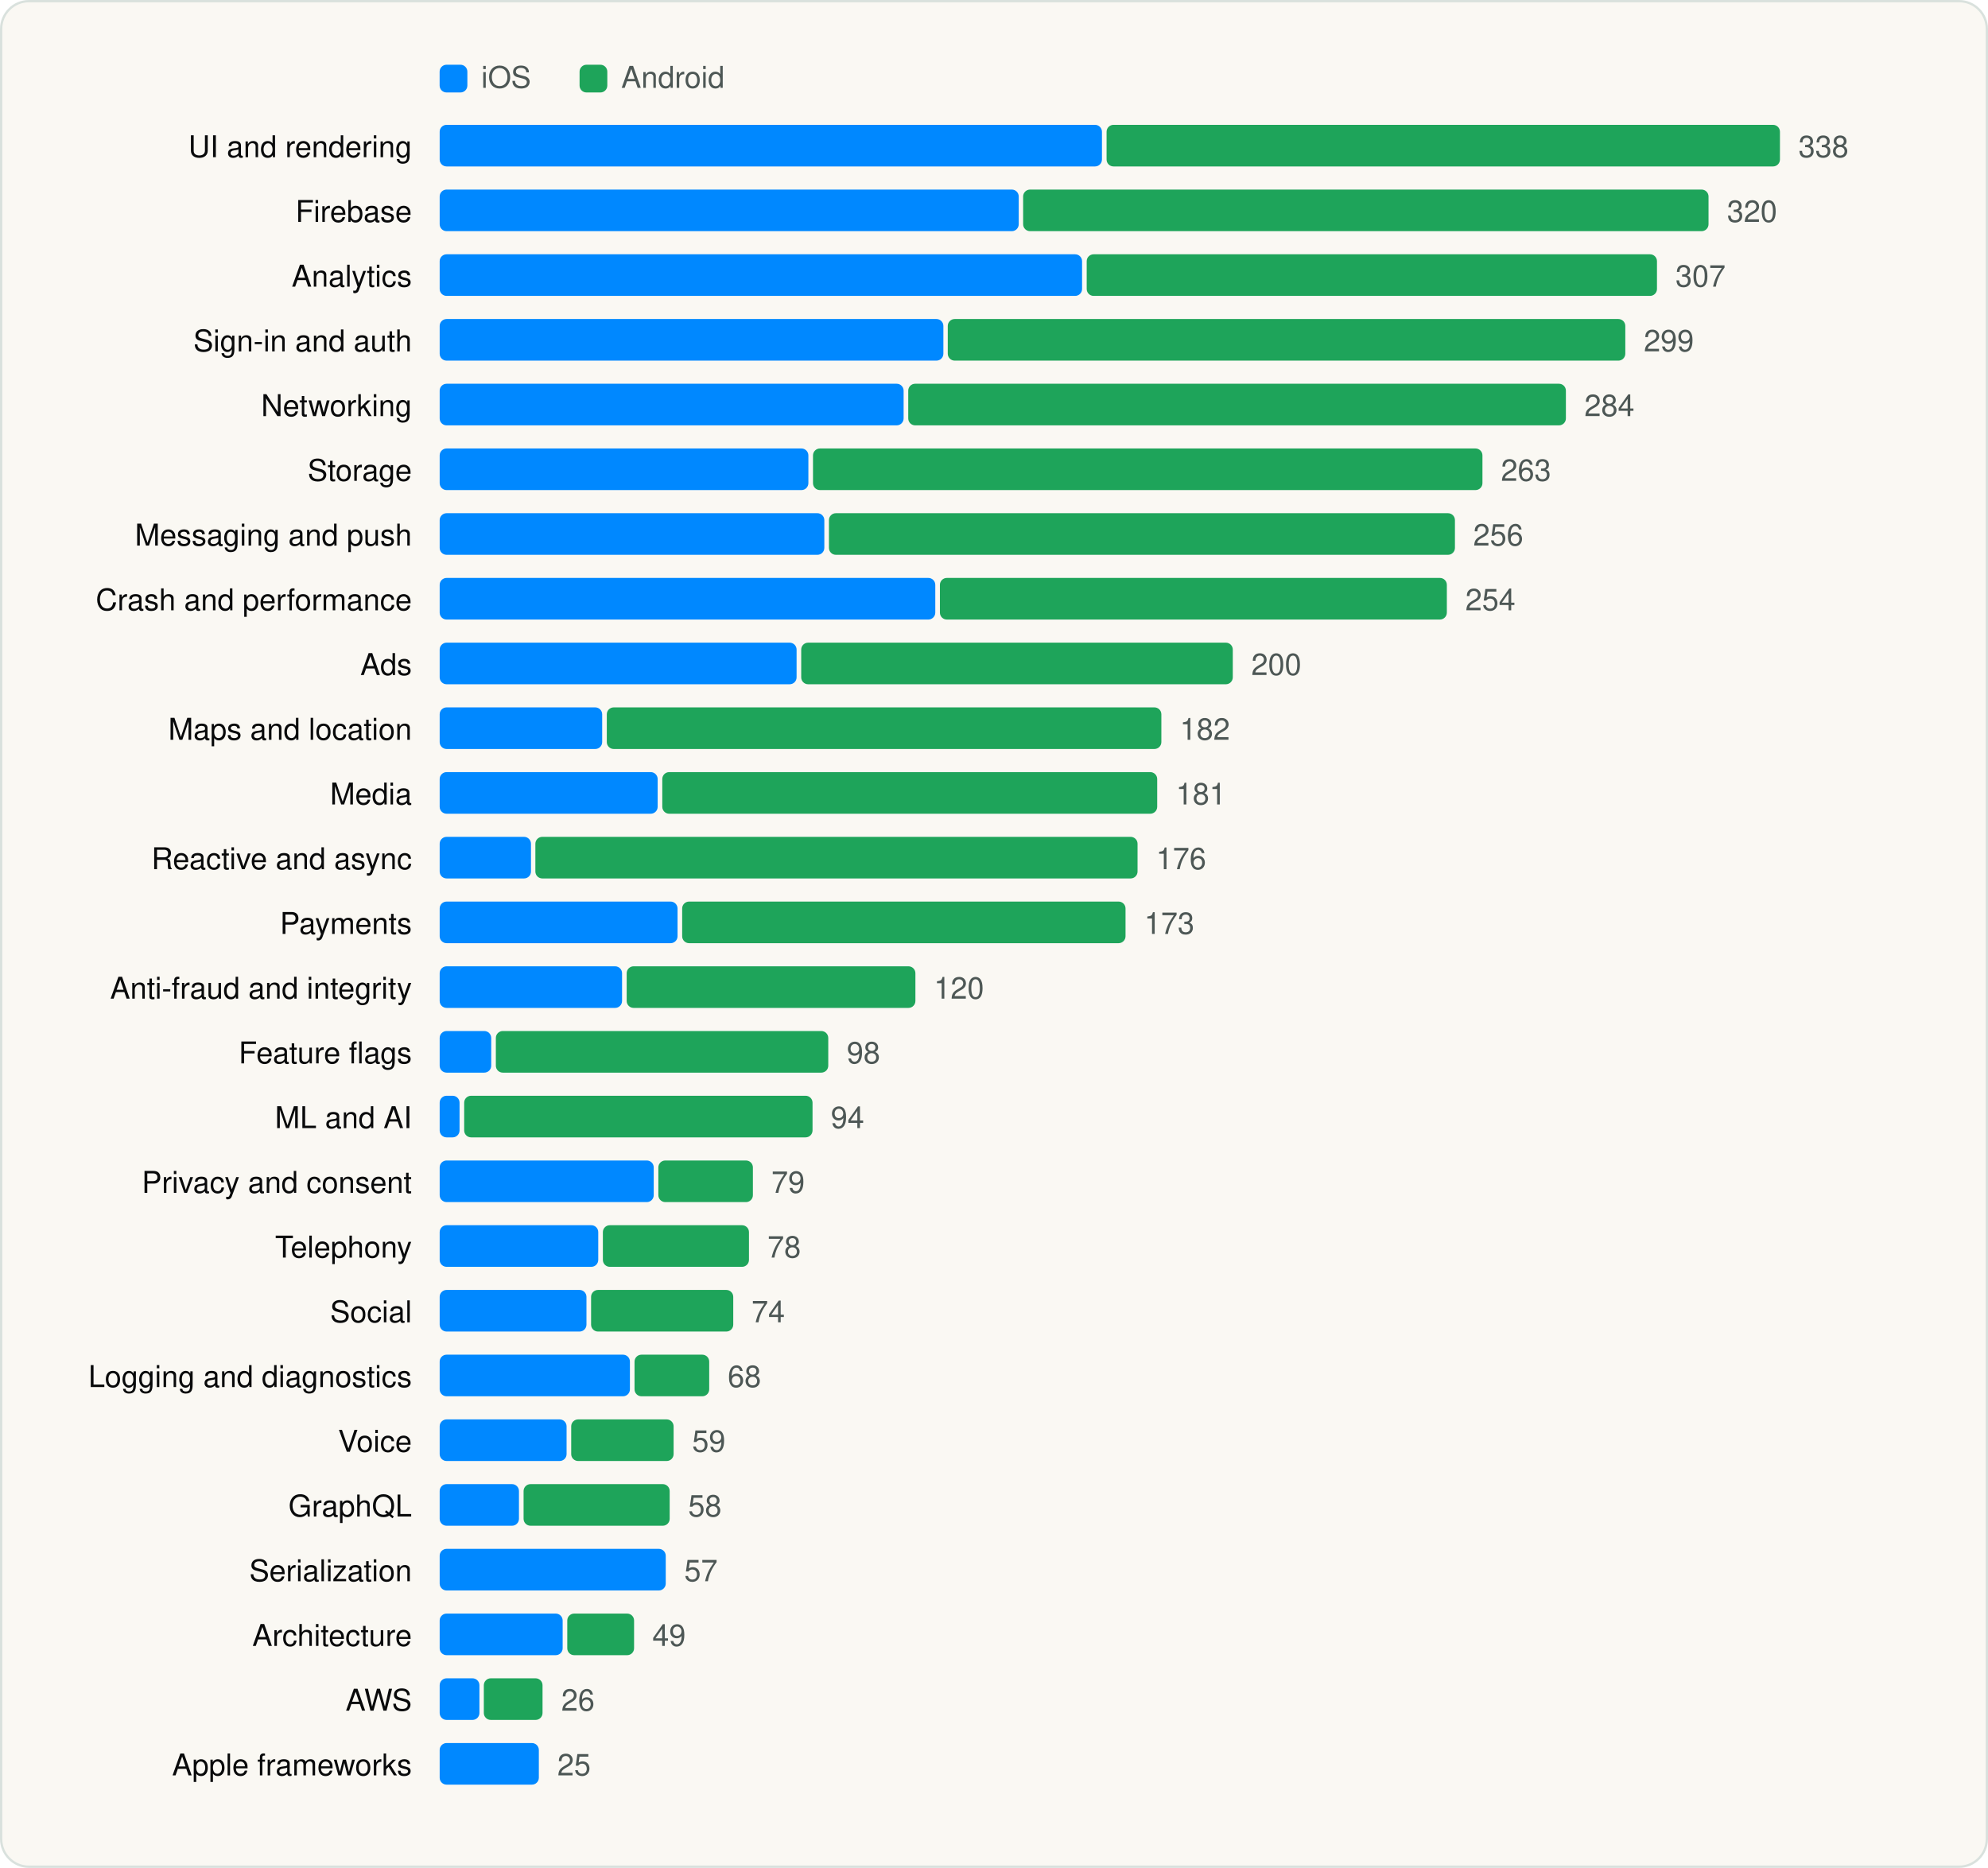
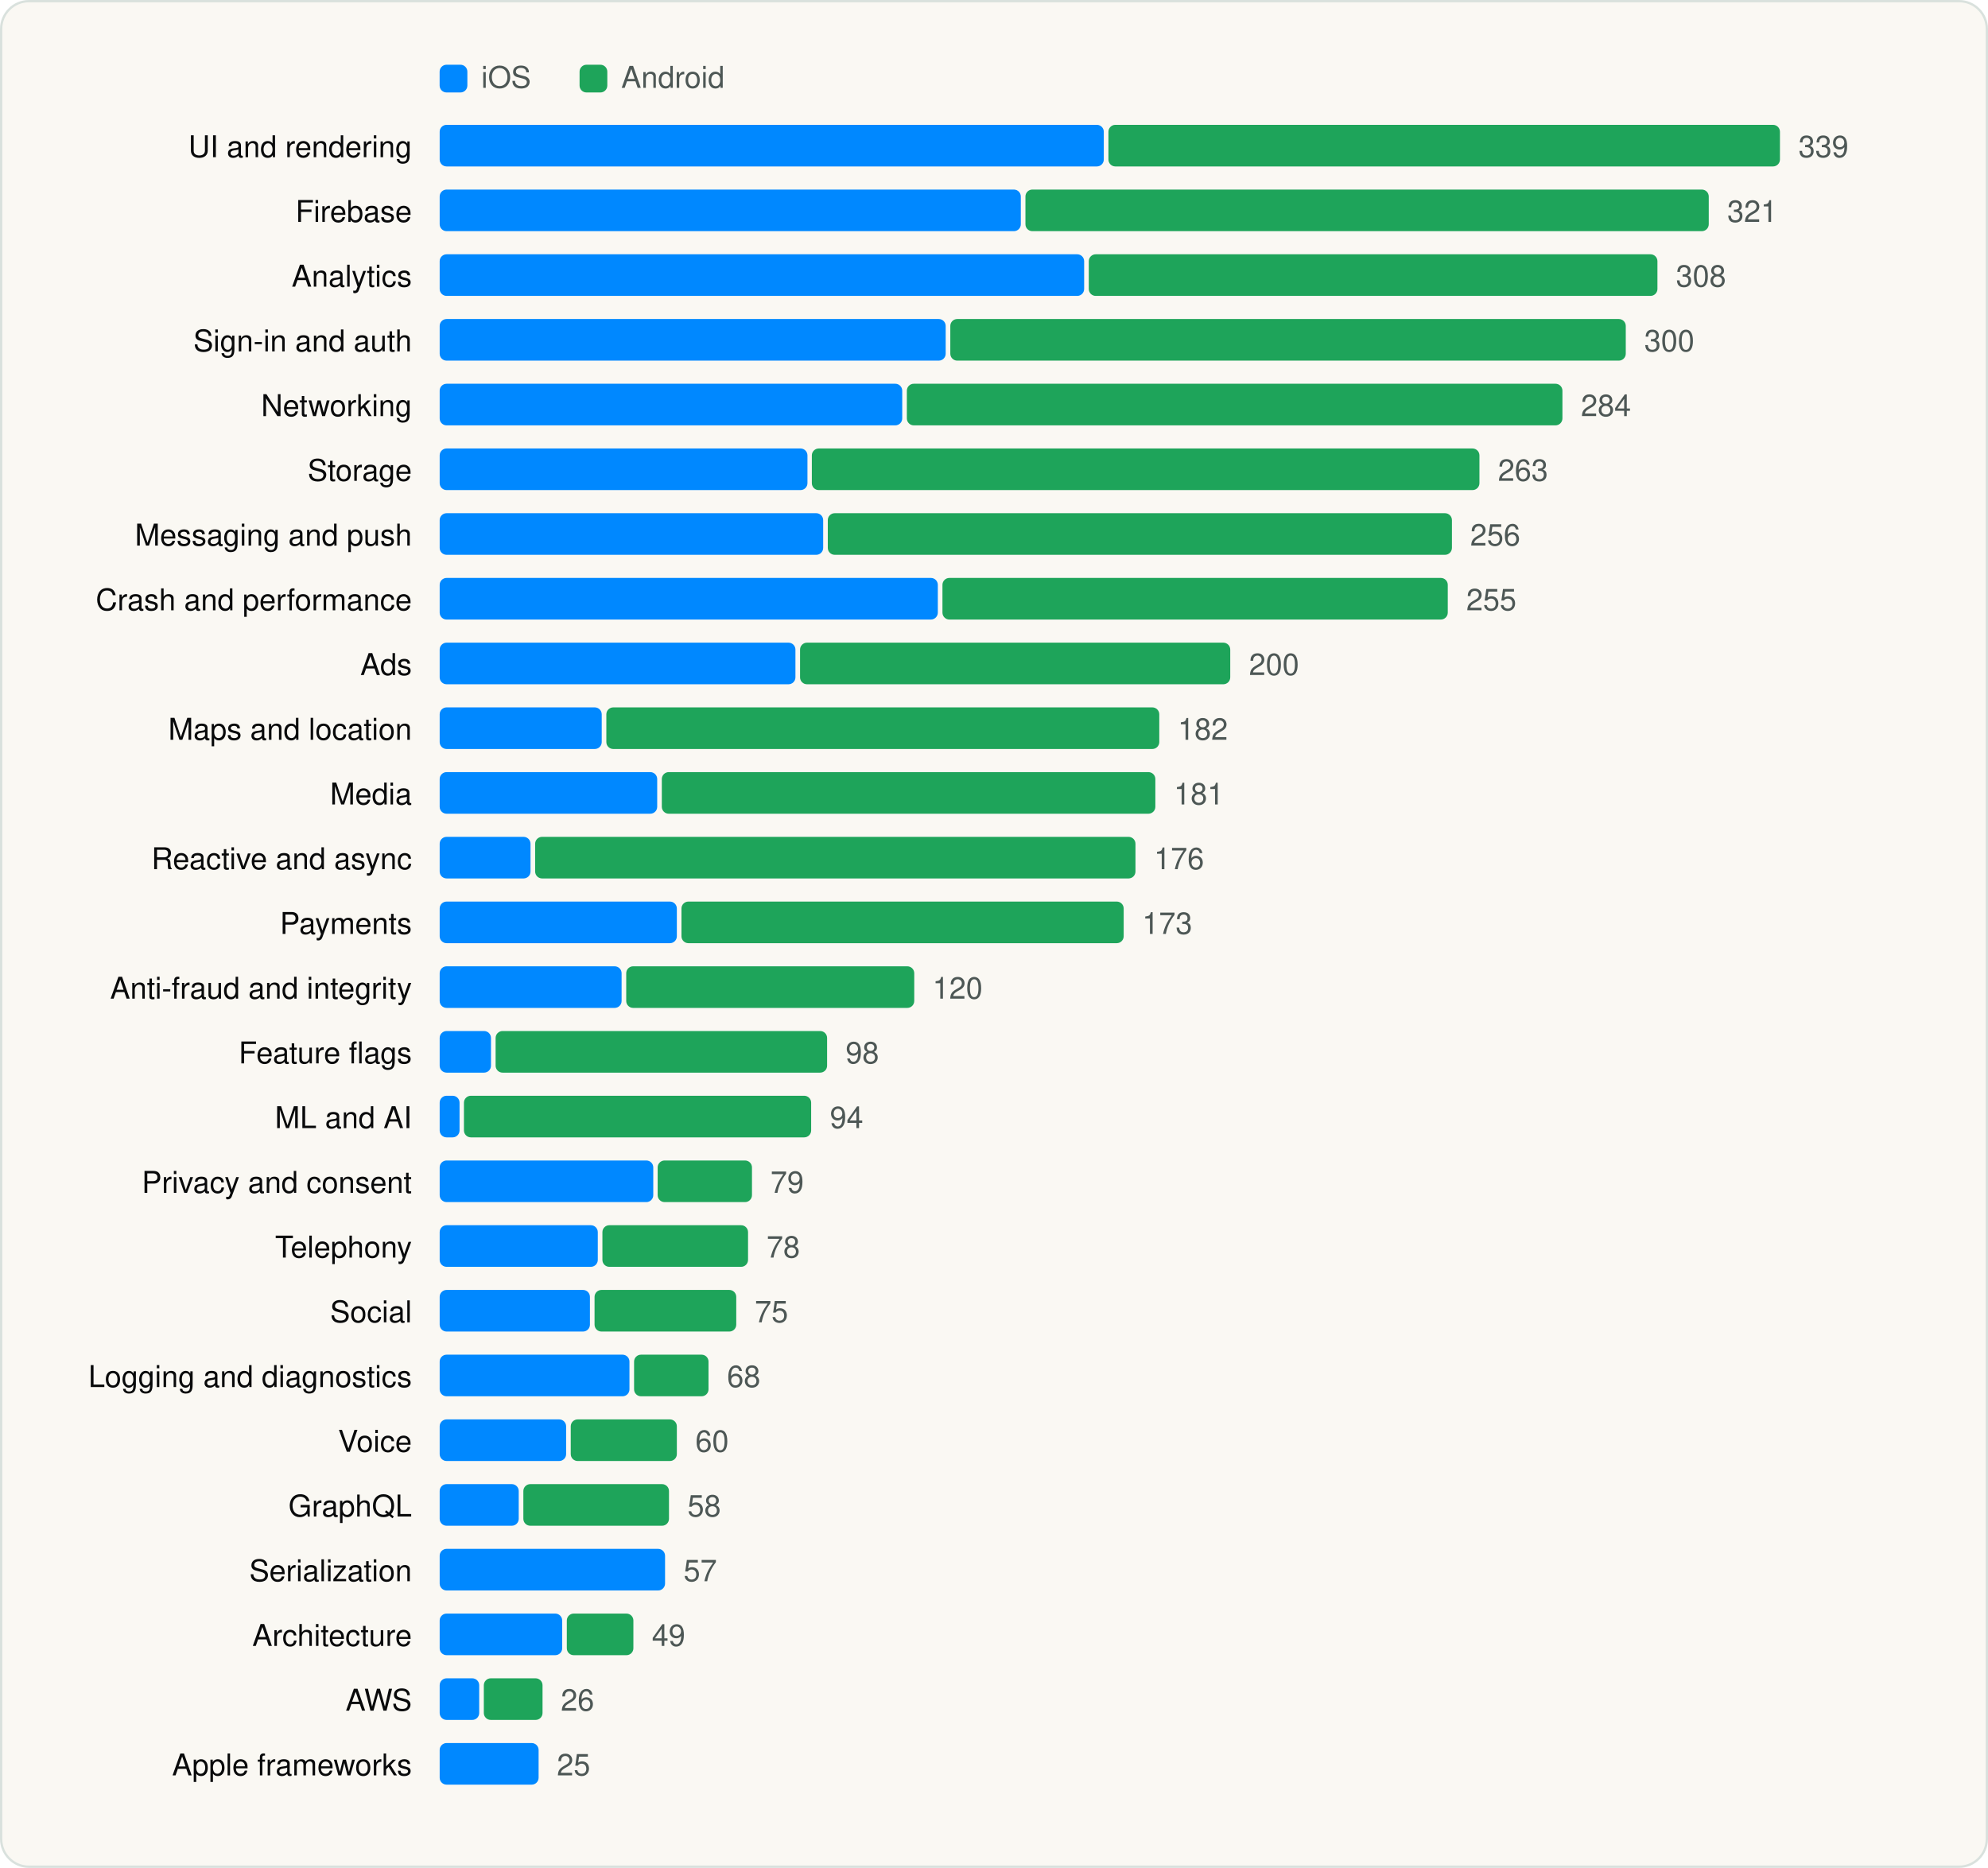
<svg xmlns="http://www.w3.org/2000/svg" viewBox="0 0 860 808" width="860" height="808" role="img" aria-label="SDK categories" font-family="Geist, -apple-system, BlinkMacSystemFont, 'Segoe UI', Helvetica, Arial, sans-serif">
  <rect x="0.5" y="0.5" width="859" height="807" rx="12" fill="#FAF8F3" stroke="#D9E1DD" />
  <g transform="translate(20 20)">
    <rect x="170.18" y="8" width="12" height="12" rx="3" fill="#0088FF" />
    <text x="188.18" y="18" font-size="13" fill="#4D5755">iOS</text>
    <rect x="230.72" y="8" width="12" height="12" rx="3" fill="#1EA45A" />
    <text x="248.72" y="18" font-size="13" fill="#4D5755">Android</text>
    <text x="158.18" y="48" font-size="13" text-anchor="end" fill="#090A0B">UI and rendering</text>
-     <rect x="170.2" y="34" width="286.5" height="18" rx="3" fill="#0088FF" />
-     <rect x="458.7" y="34" width="291.3" height="18" rx="3" fill="#1EA45A" />
-     <text x="758.0" y="48" font-size="13" fill="#4D5755">338</text>
+     <rect x="170.2" y="34" width="287.3" height="18" rx="3" fill="#0088FF" />
+     <rect x="459.5" y="34" width="290.5" height="18" rx="3" fill="#1EA45A" />
+     <text x="758.0" y="48" font-size="13" fill="#4D5755">339</text>
    <text x="158.18" y="76" font-size="13" text-anchor="end" fill="#090A0B">Firebase</text>
-     <rect x="170.2" y="62" width="250.5" height="18" rx="3" fill="#0088FF" />
-     <rect x="422.6" y="62" width="296.5" height="18" rx="3" fill="#1EA45A" />
-     <text x="727.1" y="76" font-size="13" fill="#4D5755">320</text>
+     <rect x="170.2" y="62" width="251.4" height="18" rx="3" fill="#0088FF" />
+     <rect x="423.6" y="62" width="295.6" height="18" rx="3" fill="#1EA45A" />
+     <text x="727.2" y="76" font-size="13" fill="#4D5755">321</text>
    <text x="158.18" y="104" font-size="13" text-anchor="end" fill="#090A0B">Analytics</text>
-     <rect x="170.2" y="90" width="277.9" height="18" rx="3" fill="#0088FF" />
-     <rect x="450.1" y="90" width="246.7" height="18" rx="3" fill="#1EA45A" />
-     <text x="704.8" y="104" font-size="13" fill="#4D5755">307</text>
+     <rect x="170.2" y="90" width="278.8" height="18" rx="3" fill="#0088FF" />
+     <rect x="451.0" y="90" width="246.0" height="18" rx="3" fill="#1EA45A" />
+     <text x="705.0" y="104" font-size="13" fill="#4D5755">308</text>
    <text x="158.18" y="132" font-size="13" text-anchor="end" fill="#090A0B">Sign-in and auth</text>
-     <rect x="170.2" y="118" width="217.9" height="18" rx="3" fill="#0088FF" />
-     <rect x="390.0" y="118" width="293.1" height="18" rx="3" fill="#1EA45A" />
-     <text x="691.1" y="132" font-size="13" fill="#4D5755">299</text>
+     <rect x="170.2" y="118" width="218.9" height="18" rx="3" fill="#0088FF" />
+     <rect x="391.1" y="118" width="292.2" height="18" rx="3" fill="#1EA45A" />
+     <text x="691.3" y="132" font-size="13" fill="#4D5755">300</text>
    <text x="158.18" y="160" font-size="13" text-anchor="end" fill="#090A0B">Networking</text>
-     <rect x="170.2" y="146" width="200.7" height="18" rx="3" fill="#0088FF" />
-     <rect x="372.9" y="146" width="284.5" height="18" rx="3" fill="#1EA45A" />
-     <text x="665.4" y="160" font-size="13" fill="#4D5755">284</text>
+     <rect x="170.2" y="146" width="200.1" height="18" rx="3" fill="#0088FF" />
+     <rect x="372.3" y="146" width="283.6" height="18" rx="3" fill="#1EA45A" />
+     <text x="663.9" y="160" font-size="13" fill="#4D5755">284</text>
    <text x="158.18" y="188" font-size="13" text-anchor="end" fill="#090A0B">Storage</text>
-     <rect x="170.2" y="174" width="159.5" height="18" rx="3" fill="#0088FF" />
-     <rect x="331.7" y="174" width="289.6" height="18" rx="3" fill="#1EA45A" />
-     <text x="629.3" y="188" font-size="13" fill="#4D5755">263</text>
+     <rect x="170.2" y="174" width="159.1" height="18" rx="3" fill="#0088FF" />
+     <rect x="331.2" y="174" width="288.8" height="18" rx="3" fill="#1EA45A" />
+     <text x="628.0" y="188" font-size="13" fill="#4D5755">263</text>
    <text x="158.18" y="216" font-size="13" text-anchor="end" fill="#090A0B">Messaging and push</text>
-     <rect x="170.2" y="202" width="166.4" height="18" rx="3" fill="#0088FF" />
-     <rect x="338.6" y="202" width="270.8" height="18" rx="3" fill="#1EA45A" />
-     <text x="617.3" y="216" font-size="13" fill="#4D5755">256</text>
+     <rect x="170.2" y="202" width="165.9" height="18" rx="3" fill="#0088FF" />
+     <rect x="338.1" y="202" width="270.0" height="18" rx="3" fill="#1EA45A" />
+     <text x="616.0" y="216" font-size="13" fill="#4D5755">256</text>
    <text x="158.18" y="244" font-size="13" text-anchor="end" fill="#090A0B">Crash and performance</text>
-     <rect x="170.2" y="230" width="214.4" height="18" rx="3" fill="#0088FF" />
-     <rect x="386.6" y="230" width="219.3" height="18" rx="3" fill="#1EA45A" />
-     <text x="613.9" y="244" font-size="13" fill="#4D5755">254</text>
+     <rect x="170.2" y="230" width="215.5" height="18" rx="3" fill="#0088FF" />
+     <rect x="387.7" y="230" width="218.6" height="18" rx="3" fill="#1EA45A" />
+     <text x="614.3" y="244" font-size="13" fill="#4D5755">255</text>
    <text x="158.18" y="272" font-size="13" text-anchor="end" fill="#090A0B">Ads</text>
-     <rect x="170.2" y="258" width="154.4" height="18" rx="3" fill="#0088FF" />
-     <rect x="326.6" y="258" width="186.7" height="18" rx="3" fill="#1EA45A" />
-     <text x="521.3" y="272" font-size="13" fill="#4D5755">200</text>
+     <rect x="170.2" y="258" width="153.9" height="18" rx="3" fill="#0088FF" />
+     <rect x="326.1" y="258" width="186.1" height="18" rx="3" fill="#1EA45A" />
+     <text x="520.3" y="272" font-size="13" fill="#4D5755">200</text>
    <text x="158.18" y="300" font-size="13" text-anchor="end" fill="#090A0B">Maps and location</text>
-     <rect x="170.2" y="286" width="70.3" height="18" rx="3" fill="#0088FF" />
-     <rect x="242.5" y="286" width="239.9" height="18" rx="3" fill="#1EA45A" />
-     <text x="490.4" y="300" font-size="13" fill="#4D5755">182</text>
+     <rect x="170.2" y="286" width="70.1" height="18" rx="3" fill="#0088FF" />
+     <rect x="242.3" y="286" width="239.2" height="18" rx="3" fill="#1EA45A" />
+     <text x="489.5" y="300" font-size="13" fill="#4D5755">182</text>
    <text x="158.18" y="328" font-size="13" text-anchor="end" fill="#090A0B">Media</text>
-     <rect x="170.2" y="314" width="94.3" height="18" rx="3" fill="#0088FF" />
-     <rect x="266.5" y="314" width="214.1" height="18" rx="3" fill="#1EA45A" />
-     <text x="488.7" y="328" font-size="13" fill="#4D5755">181</text>
+     <rect x="170.2" y="314" width="94.1" height="18" rx="3" fill="#0088FF" />
+     <rect x="266.3" y="314" width="213.5" height="18" rx="3" fill="#1EA45A" />
+     <text x="487.8" y="328" font-size="13" fill="#4D5755">181</text>
    <text x="158.18" y="356" font-size="13" text-anchor="end" fill="#090A0B">Reactive and async</text>
-     <rect x="170.2" y="342" width="39.5" height="18" rx="3" fill="#0088FF" />
-     <rect x="211.6" y="342" width="260.5" height="18" rx="3" fill="#1EA45A" />
-     <text x="480.1" y="356" font-size="13" fill="#4D5755">176</text>
+     <rect x="170.2" y="342" width="39.3" height="18" rx="3" fill="#0088FF" />
+     <rect x="211.5" y="342" width="259.7" height="18" rx="3" fill="#1EA45A" />
+     <text x="479.2" y="356" font-size="13" fill="#4D5755">176</text>
    <text x="158.18" y="384" font-size="13" text-anchor="end" fill="#090A0B">Payments</text>
-     <rect x="170.2" y="370" width="102.9" height="18" rx="3" fill="#0088FF" />
-     <rect x="275.1" y="370" width="191.8" height="18" rx="3" fill="#1EA45A" />
-     <text x="475.0" y="384" font-size="13" fill="#4D5755">173</text>
+     <rect x="170.2" y="370" width="102.6" height="18" rx="3" fill="#0088FF" />
+     <rect x="274.8" y="370" width="191.3" height="18" rx="3" fill="#1EA45A" />
+     <text x="474.1" y="384" font-size="13" fill="#4D5755">173</text>
    <text x="158.18" y="412" font-size="13" text-anchor="end" fill="#090A0B">Anti-fraud and integrity</text>
-     <rect x="170.2" y="398" width="78.9" height="18" rx="3" fill="#0088FF" />
-     <rect x="251.1" y="398" width="124.9" height="18" rx="3" fill="#1EA45A" />
-     <text x="384.0" y="412" font-size="13" fill="#4D5755">120</text>
+     <rect x="170.2" y="398" width="78.7" height="18" rx="3" fill="#0088FF" />
+     <rect x="250.9" y="398" width="124.6" height="18" rx="3" fill="#1EA45A" />
+     <text x="383.4" y="412" font-size="13" fill="#4D5755">120</text>
    <text x="158.18" y="440" font-size="13" text-anchor="end" fill="#090A0B">Feature flags</text>
-     <rect x="170.2" y="426" width="22.3" height="18" rx="3" fill="#0088FF" />
-     <rect x="194.5" y="426" width="143.8" height="18" rx="3" fill="#1EA45A" />
-     <text x="346.3" y="440" font-size="13" fill="#4D5755">98</text>
+     <rect x="170.2" y="426" width="22.2" height="18" rx="3" fill="#0088FF" />
+     <rect x="194.4" y="426" width="143.4" height="18" rx="3" fill="#1EA45A" />
+     <text x="345.8" y="440" font-size="13" fill="#4D5755">98</text>
    <text x="158.18" y="468" font-size="13" text-anchor="end" fill="#090A0B">ML and AI</text>
    <rect x="170.2" y="454" width="8.6" height="18" rx="3" fill="#0088FF" />
-     <rect x="180.8" y="454" width="150.7" height="18" rx="3" fill="#1EA45A" />
-     <text x="339.4" y="468" font-size="13" fill="#4D5755">94</text>
+     <rect x="180.7" y="454" width="150.2" height="18" rx="3" fill="#1EA45A" />
+     <text x="339.0" y="468" font-size="13" fill="#4D5755">94</text>
    <text x="158.18" y="496" font-size="13" text-anchor="end" fill="#090A0B">Privacy and consent</text>
-     <rect x="170.2" y="482" width="92.6" height="18" rx="3" fill="#0088FF" />
-     <rect x="264.8" y="482" width="40.9" height="18" rx="3" fill="#1EA45A" />
-     <text x="313.7" y="496" font-size="13" fill="#4D5755">79</text>
+     <rect x="170.2" y="482" width="92.4" height="18" rx="3" fill="#0088FF" />
+     <rect x="264.5" y="482" width="40.8" height="18" rx="3" fill="#1EA45A" />
+     <text x="313.3" y="496" font-size="13" fill="#4D5755">79</text>
    <text x="158.18" y="524" font-size="13" text-anchor="end" fill="#090A0B">Telephony</text>
-     <rect x="170.2" y="510" width="68.6" height="18" rx="3" fill="#0088FF" />
-     <rect x="240.8" y="510" width="63.2" height="18" rx="3" fill="#1EA45A" />
-     <text x="312.0" y="524" font-size="13" fill="#4D5755">78</text>
+     <rect x="170.2" y="510" width="68.4" height="18" rx="3" fill="#0088FF" />
+     <rect x="240.6" y="510" width="63.0" height="18" rx="3" fill="#1EA45A" />
+     <text x="311.6" y="524" font-size="13" fill="#4D5755">78</text>
    <text x="158.18" y="552" font-size="13" text-anchor="end" fill="#090A0B">Social</text>
-     <rect x="170.2" y="538" width="63.5" height="18" rx="3" fill="#0088FF" />
-     <rect x="235.7" y="538" width="61.5" height="18" rx="3" fill="#1EA45A" />
-     <text x="305.1" y="552" font-size="13" fill="#4D5755">74</text>
+     <rect x="170.2" y="538" width="65.0" height="18" rx="3" fill="#0088FF" />
+     <rect x="237.2" y="538" width="61.3" height="18" rx="3" fill="#1EA45A" />
+     <text x="306.5" y="552" font-size="13" fill="#4D5755">75</text>
    <text x="158.18" y="580" font-size="13" text-anchor="end" fill="#090A0B">Logging and diagnostics</text>
-     <rect x="170.2" y="566" width="82.3" height="18" rx="3" fill="#0088FF" />
-     <rect x="254.5" y="566" width="32.3" height="18" rx="3" fill="#1EA45A" />
-     <text x="294.8" y="580" font-size="13" fill="#4D5755">68</text>
+     <rect x="170.2" y="566" width="82.1" height="18" rx="3" fill="#0088FF" />
+     <rect x="254.3" y="566" width="32.2" height="18" rx="3" fill="#1EA45A" />
+     <text x="294.5" y="580" font-size="13" fill="#4D5755">68</text>
    <text x="158.18" y="608" font-size="13" text-anchor="end" fill="#090A0B">Voice</text>
-     <rect x="170.2" y="594" width="54.9" height="18" rx="3" fill="#0088FF" />
-     <rect x="227.1" y="594" width="44.3" height="18" rx="3" fill="#1EA45A" />
-     <text x="279.4" y="608" font-size="13" fill="#4D5755">59</text>
+     <rect x="170.2" y="594" width="54.7" height="18" rx="3" fill="#0088FF" />
+     <rect x="226.9" y="594" width="45.9" height="18" rx="3" fill="#1EA45A" />
+     <text x="280.8" y="608" font-size="13" fill="#4D5755">60</text>
    <text x="158.18" y="636" font-size="13" text-anchor="end" fill="#090A0B">GraphQL</text>
-     <rect x="170.2" y="622" width="34.3" height="18" rx="3" fill="#0088FF" />
-     <rect x="206.5" y="622" width="63.2" height="18" rx="3" fill="#1EA45A" />
-     <text x="277.7" y="636" font-size="13" fill="#4D5755">58</text>
+     <rect x="170.2" y="622" width="34.2" height="18" rx="3" fill="#0088FF" />
+     <rect x="206.4" y="622" width="63.0" height="18" rx="3" fill="#1EA45A" />
+     <text x="277.4" y="636" font-size="13" fill="#4D5755">58</text>
    <text x="158.18" y="664" font-size="13" text-anchor="end" fill="#090A0B">Serialization</text>
-     <rect x="170.2" y="650" width="97.8" height="18" rx="3" fill="#0088FF" />
-     <text x="276.0" y="664" font-size="13" fill="#4D5755">57</text>
+     <rect x="170.2" y="650" width="97.5" height="18" rx="3" fill="#0088FF" />
+     <text x="275.7" y="664" font-size="13" fill="#4D5755">57</text>
    <text x="158.18" y="692" font-size="13" text-anchor="end" fill="#090A0B">Architecture</text>
-     <rect x="170.2" y="678" width="53.2" height="18" rx="3" fill="#0088FF" />
-     <rect x="225.4" y="678" width="28.9" height="18" rx="3" fill="#1EA45A" />
-     <text x="262.2" y="692" font-size="13" fill="#4D5755">49</text>
+     <rect x="170.2" y="678" width="53.0" height="18" rx="3" fill="#0088FF" />
+     <rect x="225.2" y="678" width="28.8" height="18" rx="3" fill="#1EA45A" />
+     <text x="262.0" y="692" font-size="13" fill="#4D5755">49</text>
    <text x="158.18" y="720" font-size="13" text-anchor="end" fill="#090A0B">AWS</text>
-     <rect x="170.2" y="706" width="17.2" height="18" rx="3" fill="#0088FF" />
+     <rect x="170.2" y="706" width="17.1" height="18" rx="3" fill="#0088FF" />
    <rect x="189.3" y="706" width="25.4" height="18" rx="3" fill="#1EA45A" />
-     <text x="222.8" y="720" font-size="13" fill="#4D5755">26</text>
+     <text x="222.6" y="720" font-size="13" fill="#4D5755">26</text>
    <text x="158.18" y="748" font-size="13" text-anchor="end" fill="#090A0B">Apple frameworks</text>
-     <rect x="170.2" y="734" width="42.9" height="18" rx="3" fill="#0088FF" />
-     <text x="221.1" y="748" font-size="13" fill="#4D5755">25</text>
+     <rect x="170.2" y="734" width="42.8" height="18" rx="3" fill="#0088FF" />
+     <text x="220.9" y="748" font-size="13" fill="#4D5755">25</text>
  </g>
</svg>
